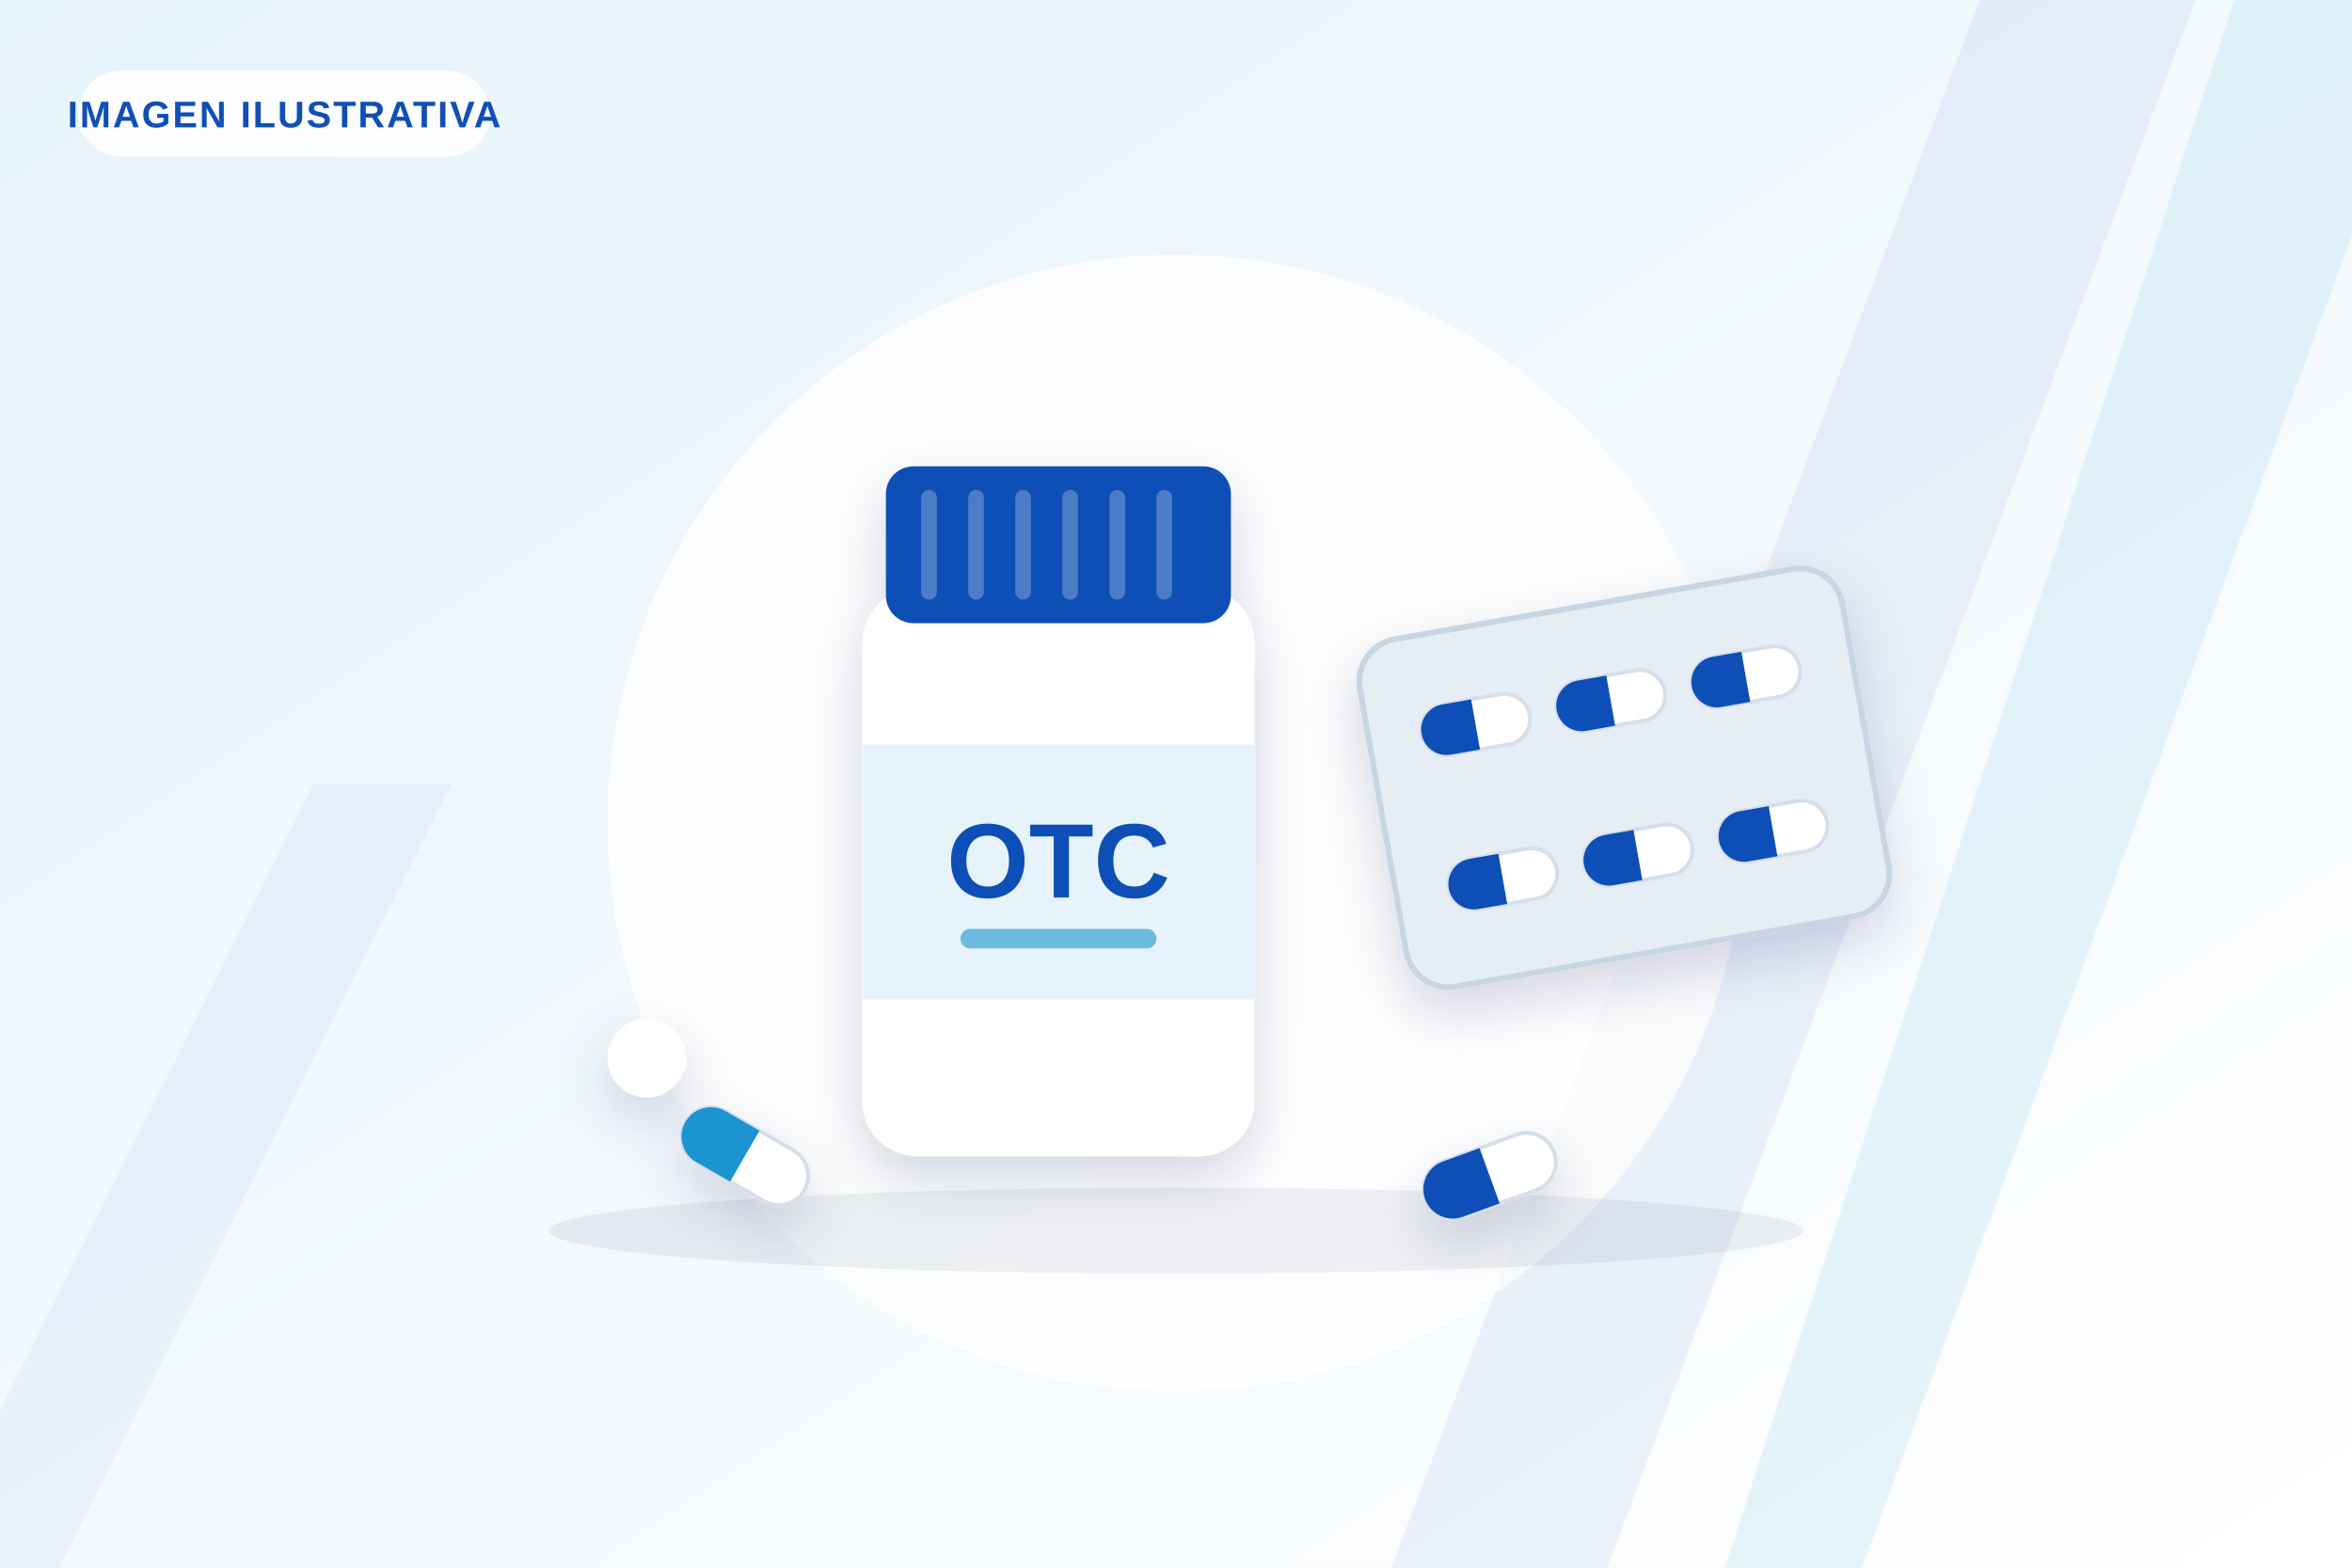
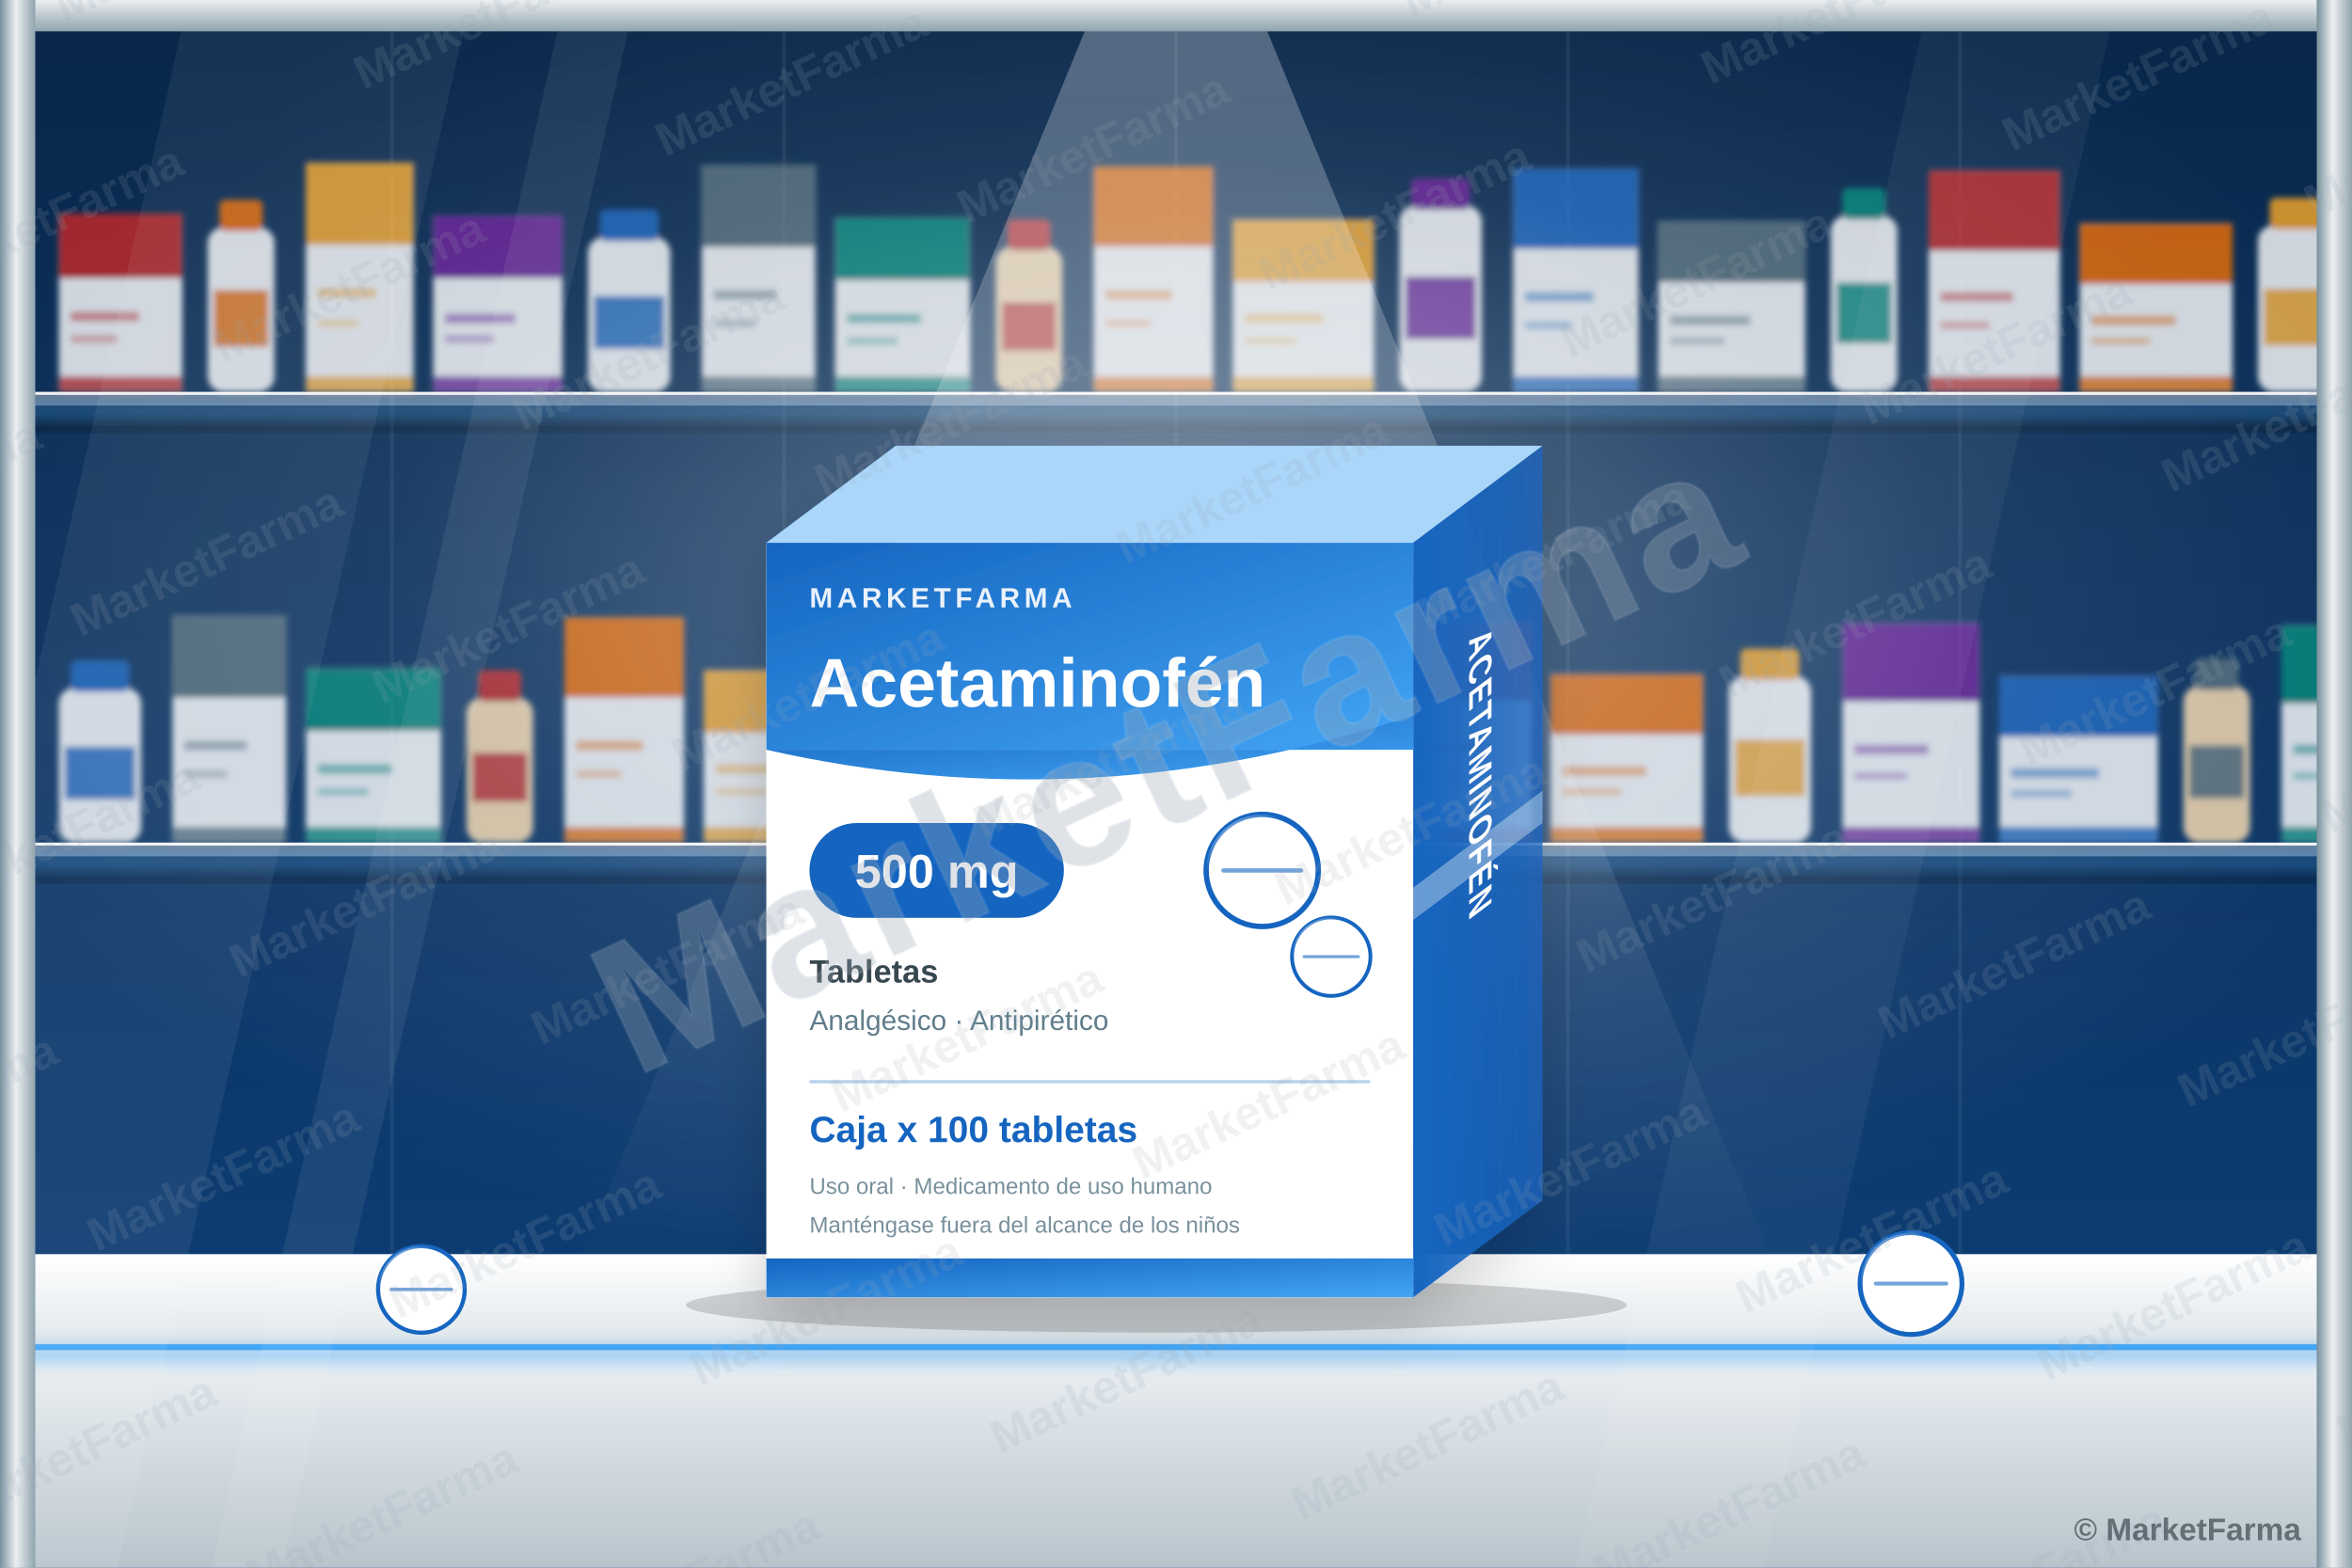
- <svg xmlns="http://www.w3.org/2000/svg" viewBox="0 0 1200 800" width="1200" height="800">
+ <svg xmlns="http://www.w3.org/2000/svg" viewBox="0 0 1200 800" width="1200" height="800" role="img" aria-labelledby="t d">
  <defs>
-     <linearGradient id="bg" x1="0" y1="0" x2="1" y2="1">
-       <stop offset="0" stop-color="#e7f3fb" />
-       <stop offset="1" stop-color="#ffffff" />
-     </linearGradient>
-     <filter id="sh" x="-20%" y="-20%" width="140%" height="140%">
-       <feDropShadow dx="0" dy="12" stdDeviation="14" flood-color="#0b1f4a" flood-opacity=".16" />
+     <linearGradient id="bg" x1="0" y1="0" x2="0" y2="1">
+       <stop offset="0" stop-color="#ffffff" />
+       <stop offset="1" stop-color="#E3F2FD" />
+     </linearGradient>
+     <linearGradient id="band" x1="0" y1="0" x2="1" y2="1">
+       <stop offset="0" stop-color="#1565C0" />
+       <stop offset="1" stop-color="#42A5F5" />
+     </linearGradient>
+     <linearGradient id="side" x1="0" y1="0" x2="1" y2="0">
+       <stop offset="0" stop-color="#1565C0" />
+       <stop offset="1" stop-color="#1565C0" stop-opacity="0.75" />
+     </linearGradient>
+     <radialGradient id="shine" cx="0.35" cy="0.3" r="0.8">
+       <stop offset="0" stop-color="#ffffff" stop-opacity="0.85" />
+       <stop offset="0.5" stop-color="#ffffff" stop-opacity="0" />
+     </radialGradient>
+     <filter id="shadow" x="-20%" y="-20%" width="140%" height="140%">
+       <feDropShadow dx="0" dy="10" stdDeviation="12" flood-color="#000" flood-opacity="0.18" />
+     </filter>
+     <linearGradient id="wall" x1="0" y1="0" x2="0" y2="1">
+       <stop offset="0" stop-color="#082649" />
+       <stop offset="1" stop-color="#0e427d" />
+     </linearGradient>
+     <radialGradient id="spot" cx="0.5" cy="0.45" r="0.55">
+       <stop offset="0" stop-color="#ffffff" stop-opacity="0.38" />
+       <stop offset="0.6" stop-color="#ffffff" stop-opacity="0.08" />
+       <stop offset="1" stop-color="#ffffff" stop-opacity="0" />
+     </radialGradient>
+     <linearGradient id="cone" x1="0" y1="0" x2="0" y2="1">
+       <stop offset="0" stop-color="#ffffff" stop-opacity="0.28" />
+       <stop offset="1" stop-color="#ffffff" stop-opacity="0" />
+     </linearGradient>
+     <linearGradient id="ctop" x1="0" y1="0" x2="0" y2="1">
+       <stop offset="0" stop-color="#ffffff" />
+       <stop offset="1" stop-color="#dfe6ea" />
+     </linearGradient>
+     <linearGradient id="cfront" x1="0" y1="0" x2="0" y2="1">
+       <stop offset="0" stop-color="#eef2f5" />
+       <stop offset="1" stop-color="#b8c4cc" />
+     </linearGradient>
+     <linearGradient id="metal" x1="0" y1="0" x2="1" y2="0">
+       <stop offset="0" stop-color="#78909C" />
+       <stop offset="0.45" stop-color="#ECEFF1" />
+       <stop offset="1" stop-color="#90A4AE" />
+     </linearGradient>
+     <linearGradient id="metalh" x1="0" y1="0" x2="0" y2="1">
+       <stop offset="0" stop-color="#ECEFF1" />
+       <stop offset="1" stop-color="#90A4AE" />
+     </linearGradient>
+     <filter id="dof" x="-5%" y="-5%" width="110%" height="110%">
+       <feGaussianBlur stdDeviation="1.6" />
+     </filter>
+     <filter id="glow" x="-10%" y="-200%" width="120%" height="500%">
+       <feGaussianBlur stdDeviation="4" />
    </filter>
  </defs>
-   <rect width="1200" height="800" fill="url(#bg)" />
-   <path d="M1010 0h110L820 800H710z" fill="#104fb6" opacity=".07" />
-   <path d="M1140 0h60v120L950 800h-70z" fill="#1c94d1" opacity=".10" />
-   <path d="M-40 800 160 400h70L30 800z" fill="#104fb6" opacity=".05" />
-   <circle cx="600" cy="420" r="290" fill="#fff" opacity=".75" />
-   <ellipse cx="600" cy="628" rx="320" ry="22" fill="#0b1f4a" opacity=".07" />
-   <g filter="url(#sh)">
-     <rect x="440" y="300" width="200" height="290" rx="28" fill="#fff" />
-     <rect x="452" y="238" width="176" height="80" rx="14" fill="#104fb6" />
-     <rect x="470" y="250" width="8" height="56" rx="4" fill="#fff" opacity=".25" />
-     <rect x="494" y="250" width="8" height="56" rx="4" fill="#fff" opacity=".25" />
-     <rect x="518" y="250" width="8" height="56" rx="4" fill="#fff" opacity=".25" />
-     <rect x="542" y="250" width="8" height="56" rx="4" fill="#fff" opacity=".25" />
-     <rect x="566" y="250" width="8" height="56" rx="4" fill="#fff" opacity=".25" />
-     <rect x="590" y="250" width="8" height="56" rx="4" fill="#fff" opacity=".25" />
-     <rect x="440" y="380" width="200" height="130" fill="#e7f3fb" />
-     <text x="540" y="458" text-anchor="middle" font-family="'Segoe UI', Arial, Helvetica, sans-serif" font-weight="700" font-size="54" fill="#104fb6">OTC</text>
-     <rect x="490" y="474" width="100" height="10" rx="5" fill="#1c94d1" opacity=".6" />
-     <g transform="translate(690 330) rotate(-10)">
-       <rect width="250" height="180" rx="22" fill="#e6edf5" stroke="#c8d5e3" stroke-width="3" />
-       <g transform="translate(55 50) rotate(0)">
-         <rect x="-28.0" y="-13.0" width="56" height="26" rx="13.0" fill="#ffffff" stroke="#d5dfeb" stroke-width="2" />
-         <path d="M0 -13.0H-15.0A13.0 13.0 0 0 0 -15.0 13.0H0z" fill="#104fb6" />
-       </g>
-       <g transform="translate(125 50) rotate(0)">
-         <rect x="-28.0" y="-13.0" width="56" height="26" rx="13.0" fill="#ffffff" stroke="#d5dfeb" stroke-width="2" />
-         <path d="M0 -13.0H-15.0A13.0 13.0 0 0 0 -15.0 13.0H0z" fill="#104fb6" />
-       </g>
-       <g transform="translate(195 50) rotate(0)">
-         <rect x="-28.0" y="-13.0" width="56" height="26" rx="13.0" fill="#ffffff" stroke="#d5dfeb" stroke-width="2" />
-         <path d="M0 -13.0H-15.0A13.0 13.0 0 0 0 -15.0 13.0H0z" fill="#104fb6" />
-       </g>
-       <g transform="translate(55 130) rotate(0)">
-         <rect x="-28.0" y="-13.0" width="56" height="26" rx="13.0" fill="#ffffff" stroke="#d5dfeb" stroke-width="2" />
-         <path d="M0 -13.0H-15.0A13.0 13.0 0 0 0 -15.0 13.0H0z" fill="#104fb6" />
-       </g>
-       <g transform="translate(125 130) rotate(0)">
-         <rect x="-28.0" y="-13.0" width="56" height="26" rx="13.0" fill="#ffffff" stroke="#d5dfeb" stroke-width="2" />
-         <path d="M0 -13.0H-15.0A13.0 13.0 0 0 0 -15.0 13.0H0z" fill="#104fb6" />
-       </g>
-       <g transform="translate(195 130) rotate(0)">
-         <rect x="-28.0" y="-13.0" width="56" height="26" rx="13.0" fill="#ffffff" stroke="#d5dfeb" stroke-width="2" />
-         <path d="M0 -13.0H-15.0A13.0 13.0 0 0 0 -15.0 13.0H0z" fill="#104fb6" />
-       </g>
-     </g>
-     <g transform="translate(380 590) rotate(30)">
-       <rect x="-35.0" y="-15.0" width="70" height="30" rx="15.0" fill="#ffffff" stroke="#d5dfeb" stroke-width="2" />
-       <path d="M0 -15.0H-20.0A15.0 15.0 0 0 0 -20.0 15.0H0z" fill="#1c94d1" />
-     </g>
-     <g transform="translate(760 600) rotate(-20)">
-       <rect x="-35.0" y="-15.0" width="70" height="30" rx="15.0" fill="#ffffff" stroke="#d5dfeb" stroke-width="2" />
-       <path d="M0 -15.0H-20.0A15.0 15.0 0 0 0 -20.0 15.0H0z" fill="#104fb6" />
-     </g>
-     <circle cx="330" cy="540" r="20" fill="#ffffff" />
-     <path d="M318.0 540h24.0" stroke="#fff" stroke-opacity=".6" stroke-width="3.333" stroke-linecap="round" />
+   <rect width="1200" height="800" fill="url(#wall)" />
+   <rect x="199" y="0" width="2" height="662" fill="#ffffff" opacity=".06" />
+   <rect x="399" y="0" width="2" height="662" fill="#ffffff" opacity=".06" />
+   <rect x="599" y="0" width="2" height="662" fill="#ffffff" opacity=".06" />
+   <rect x="799" y="0" width="2" height="662" fill="#ffffff" opacity=".06" />
+   <rect x="999" y="0" width="2" height="662" fill="#ffffff" opacity=".06" />
+   <g filter="url(#dof)" opacity=".8">
+     <g>
+       <rect x="30" y="109" width="63" height="91" fill="#ffffff" />
+       <rect x="30" y="109" width="63" height="33" fill="#C62828" />
+       <rect x="36" y="159" width="35" height="5" fill="#C62828" opacity=".5" />
+       <rect x="36" y="171" width="24" height="4" fill="#C62828" opacity=".35" />
+       <rect x="30" y="192" width="63" height="8" fill="#C62828" opacity=".8" />
+     </g>
+     <g>
+       <rect x="106" y="116" width="34" height="84" rx="8" fill="#ffffff" />
+       <rect x="112" y="102" width="22" height="16" rx="3" fill="#EF6C00" />
+       <rect x="109" y="147.92" width="28" height="29" fill="#EF6C00" opacity=".85" />
+     </g>
+     <g>
+       <rect x="156" y="83" width="55" height="117" fill="#ffffff" />
+       <rect x="156" y="83" width="55" height="42" fill="#F9A825" />
+       <rect x="162" y="147" width="30" height="5" fill="#F9A825" opacity=".5" />
+       <rect x="162" y="163" width="21" height="4" fill="#F9A825" opacity=".35" />
+       <rect x="156" y="192" width="55" height="8" fill="#F9A825" opacity=".8" />
+     </g>
+     <g>
+       <rect x="221" y="110" width="66" height="90" fill="#ffffff" />
+       <rect x="221" y="110" width="66" height="32" fill="#6A1B9A" />
+       <rect x="227" y="160" width="36" height="5" fill="#6A1B9A" opacity=".5" />
+       <rect x="227" y="171" width="25" height="4" fill="#6A1B9A" opacity=".35" />
+       <rect x="221" y="192" width="66" height="8" fill="#6A1B9A" opacity=".8" />
+     </g>
+     <g>
+       <rect x="300" y="121" width="42" height="79" rx="8" fill="#ffffff" />
+       <rect x="306" y="107" width="30" height="16" rx="3" fill="#1565C0" />
+       <rect x="303" y="151.02" width="36" height="27" fill="#1565C0" opacity=".85" />
+     </g>
+     <g>
+       <rect x="358" y="84" width="58" height="116" fill="#ffffff" />
+       <rect x="358" y="84" width="58" height="42" fill="#546E7A" />
+       <rect x="364" y="148" width="32" height="5" fill="#546E7A" opacity=".5" />
+       <rect x="364" y="163" width="22" height="4" fill="#546E7A" opacity=".35" />
+       <rect x="358" y="192" width="58" height="8" fill="#546E7A" opacity=".8" />
+     </g>
+     <g>
+       <rect x="426" y="111" width="69" height="89" fill="#ffffff" />
+       <rect x="426" y="111" width="69" height="32" fill="#00897B" />
+       <rect x="432" y="160" width="38" height="5" fill="#00897B" opacity=".5" />
+       <rect x="432" y="172" width="26" height="4" fill="#00897B" opacity=".35" />
+       <rect x="426" y="192" width="69" height="8" fill="#00897B" opacity=".8" />
+     </g>
+     <g>
+       <rect x="508" y="126" width="34" height="74" rx="8" fill="#FFE0B2" />
+       <rect x="514" y="112" width="22" height="16" rx="3" fill="#C62828" />
+       <rect x="511" y="154.12" width="28" height="25" fill="#C62828" opacity=".85" />
+     </g>
+     <g>
+       <rect x="558" y="85" width="61" height="115" fill="#ffffff" />
+       <rect x="558" y="85" width="61" height="41" fill="#EF6C00" />
+       <rect x="564" y="148" width="34" height="5" fill="#EF6C00" opacity=".5" />
+       <rect x="564" y="163" width="23" height="4" fill="#EF6C00" opacity=".35" />
+       <rect x="558" y="192" width="61" height="8" fill="#EF6C00" opacity=".8" />
+     </g>
+     <g>
+       <rect x="629" y="112" width="72" height="88" fill="#ffffff" />
+       <rect x="629" y="112" width="72" height="32" fill="#F9A825" />
+       <rect x="635" y="160" width="40" height="5" fill="#F9A825" opacity=".5" />
+       <rect x="635" y="172" width="27" height="4" fill="#F9A825" opacity=".35" />
+       <rect x="629" y="192" width="72" height="8" fill="#F9A825" opacity=".8" />
+     </g>
+     <g>
+       <rect x="714" y="105" width="42" height="95" rx="8" fill="#ffffff" />
+       <rect x="720" y="91" width="30" height="16" rx="3" fill="#6A1B9A" />
+       <rect x="717" y="141.1" width="36" height="32" fill="#6A1B9A" opacity=".85" />
+     </g>
+     <g>
+       <rect x="772" y="86" width="64" height="114" fill="#ffffff" />
+       <rect x="772" y="86" width="64" height="41" fill="#1565C0" />
+       <rect x="778" y="149" width="35" height="5" fill="#1565C0" opacity=".5" />
+       <rect x="778" y="164" width="24" height="4" fill="#1565C0" opacity=".35" />
+       <rect x="772" y="192" width="64" height="8" fill="#1565C0" opacity=".8" />
+     </g>
+     <g>
+       <rect x="846" y="113" width="75" height="87" fill="#ffffff" />
+       <rect x="846" y="113" width="75" height="31" fill="#546E7A" />
+       <rect x="852" y="161" width="41" height="5" fill="#546E7A" opacity=".5" />
+       <rect x="852" y="172" width="28" height="4" fill="#546E7A" opacity=".35" />
+       <rect x="846" y="192" width="75" height="8" fill="#546E7A" opacity=".8" />
+     </g>
+     <g>
+       <rect x="934" y="110" width="34" height="90" rx="8" fill="#ffffff" />
+       <rect x="940" y="96" width="22" height="16" rx="3" fill="#00897B" />
+       <rect x="937" y="144.2" width="28" height="31" fill="#00897B" opacity=".85" />
+     </g>
+     <g>
+       <rect x="984" y="87" width="67" height="113" fill="#ffffff" />
+       <rect x="984" y="87" width="67" height="41" fill="#C62828" />
+       <rect x="990" y="149" width="37" height="5" fill="#C62828" opacity=".5" />
+       <rect x="990" y="164" width="25" height="4" fill="#C62828" opacity=".35" />
+       <rect x="984" y="192" width="67" height="8" fill="#C62828" opacity=".8" />
+     </g>
+     <g>
+       <rect x="1061" y="114" width="78" height="86" fill="#ffffff" />
+       <rect x="1061" y="114" width="78" height="31" fill="#EF6C00" />
+       <rect x="1067" y="161" width="43" height="5" fill="#EF6C00" opacity=".5" />
+       <rect x="1067" y="172" width="30" height="4" fill="#EF6C00" opacity=".35" />
+       <rect x="1061" y="192" width="78" height="8" fill="#EF6C00" opacity=".8" />
+     </g>
+     <g>
+       <rect x="1152" y="115" width="42" height="85" rx="8" fill="#ffffff" />
+       <rect x="1158" y="101" width="30" height="16" rx="3" fill="#F9A825" />
+       <rect x="1155" y="147.3" width="36" height="29" fill="#F9A825" opacity=".85" />
+     </g>
  </g>
-   <rect x="40" y="36" width="210" height="44" rx="22" fill="#fff" opacity=".9" />
-   <text x="145" y="65" text-anchor="middle" font-family="'Segoe UI', Arial, Helvetica, sans-serif" font-weight="700" font-size="19" fill="#104fb6" letter-spacing="1">IMAGEN ILUSTRATIVA</text>
+   <rect x="0" y="200" width="1200" height="7" fill="#ffffff" opacity=".35" />
+   <rect x="0" y="200" width="1200" height="1.5" fill="#ffffff" opacity=".9" />
+   <rect x="0" y="207" width="1200" height="14" fill="#000000" opacity=".18" />
+   <rect x="0" y="208" width="1200" height="3" fill="#42A5F5" filter="url(#glow)" opacity=".9" />
+   <g filter="url(#dof)" opacity=".8">
+     <g>
+       <rect x="30" y="351" width="42" height="79" rx="8" fill="#ffffff" />
+       <rect x="36" y="337" width="30" height="16" rx="3" fill="#1565C0" />
+       <rect x="33" y="381.02" width="36" height="27" fill="#1565C0" opacity=".85" />
+     </g>
+     <g>
+       <rect x="88" y="314" width="58" height="116" fill="#ffffff" />
+       <rect x="88" y="314" width="58" height="42" fill="#546E7A" />
+       <rect x="94" y="378" width="32" height="5" fill="#546E7A" opacity=".5" />
+       <rect x="94" y="393" width="22" height="4" fill="#546E7A" opacity=".35" />
+       <rect x="88" y="422" width="58" height="8" fill="#546E7A" opacity=".8" />
+     </g>
+     <g>
+       <rect x="156" y="341" width="69" height="89" fill="#ffffff" />
+       <rect x="156" y="341" width="69" height="32" fill="#00897B" />
+       <rect x="162" y="390" width="38" height="5" fill="#00897B" opacity=".5" />
+       <rect x="162" y="402" width="26" height="4" fill="#00897B" opacity=".35" />
+       <rect x="156" y="422" width="69" height="8" fill="#00897B" opacity=".8" />
+     </g>
+     <g>
+       <rect x="238" y="356" width="34" height="74" rx="8" fill="#FFE0B2" />
+       <rect x="244" y="342" width="22" height="16" rx="3" fill="#C62828" />
+       <rect x="241" y="384.12" width="28" height="25" fill="#C62828" opacity=".85" />
+     </g>
+     <g>
+       <rect x="288" y="315" width="61" height="115" fill="#ffffff" />
+       <rect x="288" y="315" width="61" height="41" fill="#EF6C00" />
+       <rect x="294" y="378" width="34" height="5" fill="#EF6C00" opacity=".5" />
+       <rect x="294" y="393" width="23" height="4" fill="#EF6C00" opacity=".35" />
+       <rect x="288" y="422" width="61" height="8" fill="#EF6C00" opacity=".8" />
+     </g>
+     <g>
+       <rect x="359" y="342" width="72" height="88" fill="#ffffff" />
+       <rect x="359" y="342" width="72" height="32" fill="#F9A825" />
+       <rect x="365" y="390" width="40" height="5" fill="#F9A825" opacity=".5" />
+       <rect x="365" y="402" width="27" height="4" fill="#F9A825" opacity=".35" />
+       <rect x="359" y="422" width="72" height="8" fill="#F9A825" opacity=".8" />
+     </g>
+     <g>
+       <rect x="444" y="335" width="42" height="95" rx="8" fill="#ffffff" />
+       <rect x="450" y="321" width="30" height="16" rx="3" fill="#6A1B9A" />
+       <rect x="447" y="371.1" width="36" height="32" fill="#6A1B9A" opacity=".85" />
+     </g>
+     <g>
+       <rect x="502" y="316" width="64" height="114" fill="#ffffff" />
+       <rect x="502" y="316" width="64" height="41" fill="#1565C0" />
+       <rect x="508" y="379" width="35" height="5" fill="#1565C0" opacity=".5" />
+       <rect x="508" y="394" width="24" height="4" fill="#1565C0" opacity=".35" />
+       <rect x="502" y="422" width="64" height="8" fill="#1565C0" opacity=".8" />
+     </g>
+     <g>
+       <rect x="576" y="343" width="75" height="87" fill="#ffffff" />
+       <rect x="576" y="343" width="75" height="31" fill="#546E7A" />
+       <rect x="582" y="391" width="41" height="5" fill="#546E7A" opacity=".5" />
+       <rect x="582" y="402" width="28" height="4" fill="#546E7A" opacity=".35" />
+       <rect x="576" y="422" width="75" height="8" fill="#546E7A" opacity=".8" />
+     </g>
+     <g>
+       <rect x="664" y="340" width="34" height="90" rx="8" fill="#ffffff" />
+       <rect x="670" y="326" width="22" height="16" rx="3" fill="#00897B" />
+       <rect x="667" y="374.2" width="28" height="31" fill="#00897B" opacity=".85" />
+     </g>
+     <g>
+       <rect x="714" y="317" width="67" height="113" fill="#ffffff" />
+       <rect x="714" y="317" width="67" height="41" fill="#C62828" />
+       <rect x="720" y="379" width="37" height="5" fill="#C62828" opacity=".5" />
+       <rect x="720" y="394" width="25" height="4" fill="#C62828" opacity=".35" />
+       <rect x="714" y="422" width="67" height="8" fill="#C62828" opacity=".8" />
+     </g>
+     <g>
+       <rect x="791" y="344" width="78" height="86" fill="#ffffff" />
+       <rect x="791" y="344" width="78" height="31" fill="#EF6C00" />
+       <rect x="797" y="391" width="43" height="5" fill="#EF6C00" opacity=".5" />
+       <rect x="797" y="402" width="30" height="4" fill="#EF6C00" opacity=".35" />
+       <rect x="791" y="422" width="78" height="8" fill="#EF6C00" opacity=".8" />
+     </g>
+     <g>
+       <rect x="882" y="345" width="42" height="85" rx="8" fill="#ffffff" />
+       <rect x="888" y="331" width="30" height="16" rx="3" fill="#F9A825" />
+       <rect x="885" y="377.3" width="36" height="29" fill="#F9A825" opacity=".85" />
+     </g>
+     <g>
+       <rect x="940" y="318" width="70" height="112" fill="#ffffff" />
+       <rect x="940" y="318" width="70" height="40" fill="#6A1B9A" />
+       <rect x="946" y="380" width="38" height="5" fill="#6A1B9A" opacity=".5" />
+       <rect x="946" y="394" width="27" height="4" fill="#6A1B9A" opacity=".35" />
+       <rect x="940" y="422" width="70" height="8" fill="#6A1B9A" opacity=".8" />
+     </g>
+     <g>
+       <rect x="1020" y="345" width="81" height="85" fill="#ffffff" />
+       <rect x="1020" y="345" width="81" height="31" fill="#1565C0" />
+       <rect x="1026" y="392" width="45" height="5" fill="#1565C0" opacity=".5" />
+       <rect x="1026" y="403" width="31" height="4" fill="#1565C0" opacity=".35" />
+       <rect x="1020" y="422" width="81" height="8" fill="#1565C0" opacity=".8" />
+     </g>
+     <g>
+       <rect x="1114" y="350" width="34" height="80" rx="8" fill="#FFE0B2" />
+       <rect x="1120" y="336" width="22" height="16" rx="3" fill="#546E7A" />
+       <rect x="1117" y="380.4" width="28" height="27" fill="#546E7A" opacity=".85" />
+     </g>
+     <g>
+       <rect x="1164" y="319" width="73" height="111" fill="#ffffff" />
+       <rect x="1164" y="319" width="73" height="40" fill="#00897B" />
+       <rect x="1170" y="380" width="40" height="5" fill="#00897B" opacity=".5" />
+       <rect x="1170" y="394" width="28" height="4" fill="#00897B" opacity=".35" />
+       <rect x="1164" y="422" width="73" height="8" fill="#00897B" opacity=".8" />
+     </g>
+   </g>
+   <rect x="0" y="430" width="1200" height="7" fill="#ffffff" opacity=".35" />
+   <rect x="0" y="430" width="1200" height="1.5" fill="#ffffff" opacity=".9" />
+   <rect x="0" y="437" width="1200" height="14" fill="#000000" opacity=".18" />
+   <rect x="0" y="438" width="1200" height="3" fill="#42A5F5" filter="url(#glow)" opacity=".9" />
+   <rect width="1200" height="662" fill="url(#spot)" />
+   <polygon points="560.0,0 640.0,0 912.0,662 288.0,662" fill="url(#cone)" />
+   <rect x="554.0" y="0" width="92" height="8" rx="3" fill="#ECEFF1" />
+   <rect x="0" y="640" width="1200" height="46" fill="url(#ctop)" />
+   <rect x="0" y="686" width="1200" height="114" fill="url(#cfront)" />
+   <rect x="0" y="686" width="1200" height="3" fill="#42A5F5" />
+   <rect x="0" y="688" width="1200" height="6" fill="#42A5F5" filter="url(#glow)" opacity=".7" />
+   <ellipse cx="590.0" cy="666" rx="240" ry="14" fill="#000" opacity=".16" />
+   <g transform="translate(270,90) scale(1.1)">
+     <g filter="url(#shadow)">
+       <polygon points="110,170 170,125 470,125 410,170" fill="#42A5F5" />
+       <polygon points="110,170 170,125 470,125 410,170" fill="#ffffff" opacity="0.55" />
+       <polygon points="410,170 470,125 470,475 410,520" fill="url(#side)" />
+       <polygon points="410,330 470,285 470,300 410,345" fill="#ffffff" opacity="0.35" />
+       <rect x="110" y="170" width="300" height="350" fill="#ffffff" />
+       <rect x="110" y="170" width="300" height="96" fill="url(#band)" />
+       <path d="M110,266 Q260,300 410,250 L410,266 Z" fill="url(#band)" />
+     </g>
+     <text font-family="'Segoe UI', 'Helvetica Neue', Arial, sans-serif" font-size="15" font-weight="700" fill="#ffffff" letter-spacing="1" transform="translate(436,215) rotate(90) skewX(36.87)">ACETAMINOFÉN</text>
+     <g font-family="'Segoe UI', 'Helvetica Neue', Arial, sans-serif">
+       <text x="130" y="200" font-size="13" font-weight="600" fill="#ffffff" opacity="0.9" letter-spacing="2">MARKETFARMA</text>
+       <text x="130" y="246" font-size="32" font-weight="800" fill="#ffffff">Acetaminofén</text>
+       <rect x="130" y="300" width="118" height="44" rx="22" fill="#1565C0" />
+       <text x="189" y="330" font-size="22" font-weight="800" fill="#ffffff" text-anchor="middle">500 mg</text>
+       <text x="130" y="374" font-size="15" font-weight="600" fill="#37474F">Tabletas</text>
+       <text x="130" y="396" font-size="13" fill="#607D8B">Analgésico · Antipirético</text>
+       <line x1="130" y1="420" x2="390" y2="420" stroke="#1565C0" stroke-width="1.5" opacity="0.3" />
+       <text x="130" y="448" font-size="17" font-weight="700" fill="#1565C0">Caja x 100 tabletas</text>
+       <text x="130" y="472" font-size="10.5" fill="#78909C">Uso oral · Medicamento de uso humano</text>
+       <text x="130" y="490" font-size="10.5" fill="#78909C">Manténgase fuera del alcance de los niños</text>
+       <rect x="110" y="502" width="300" height="18" fill="url(#band)" />
+     </g>
+     <g transform="translate(340,322) scale(1.0)">
+       <circle r="26" fill="#ffffff" stroke="#1565C0" stroke-width="2.5" />
+       <circle r="26" fill="url(#shine)" />
+       <line x1="-18" y1="0" x2="18" y2="0" stroke="#1565C0" stroke-width="2" stroke-linecap="round" opacity="0.6" />
+     </g>
+     <g transform="translate(372,362) scale(0.7)">
+       <circle r="26" fill="#ffffff" stroke="#1565C0" stroke-width="2.5" />
+       <circle r="26" fill="url(#shine)" />
+       <line x1="-18" y1="0" x2="18" y2="0" stroke="#1565C0" stroke-width="2" stroke-linecap="round" opacity="0.6" />
+     </g>
+   </g>
+   <g transform="translate(975,655) scale(1.0)">
+     <circle r="26" fill="#ffffff" stroke="#1565C0" stroke-width="2.5" />
+     <circle r="26" fill="url(#shine)" />
+     <line x1="-18" y1="0" x2="18" y2="0" stroke="#1565C0" stroke-width="2" stroke-linecap="round" opacity="0.6" />
+   </g>
+   <g transform="translate(215,658) scale(0.85)">
+     <circle r="26" fill="#ffffff" stroke="#1565C0" stroke-width="2.5" />
+     <circle r="26" fill="url(#shine)" />
+     <line x1="-18" y1="0" x2="18" y2="0" stroke="#1565C0" stroke-width="2" stroke-linecap="round" opacity="0.6" />
+   </g>
+   <polygon points="96,0 240,0 60,800 -84,800" fill="#ffffff" opacity=".06" />
+   <polygon points="288,0 324,0 144,800 108,800" fill="#ffffff" opacity=".07" />
+   <polygon points="984,0 1080,0 900,800 804,800" fill="#ffffff" opacity=".05" />
+   <rect x="0" y="0" width="1200" height="16" fill="url(#metalh)" />
+   <rect x="0" y="0" width="18" height="800" fill="url(#metal)" />
+   <rect x="1182" y="0" width="18" height="800" fill="url(#metal)" />
+   <g pointer-events="none">
+     <g transform="rotate(-25 600.0 400.0)" font-family="'Segoe UI', 'Helvetica Neue', Arial, sans-serif" font-size="24" font-weight="700" fill="#9AA7B4" opacity="0.16">
+       <text x="-1498" y="-960">MarketFarma</text>
+       <text x="-1248" y="-960">MarketFarma</text>
+       <text x="-998" y="-960">MarketFarma</text>
+       <text x="-749" y="-960">MarketFarma</text>
+       <text x="-499" y="-960">MarketFarma</text>
+       <text x="-250" y="-960">MarketFarma</text>
+       <text x="0" y="-960">MarketFarma</text>
+       <text x="250" y="-960">MarketFarma</text>
+       <text x="499" y="-960">MarketFarma</text>
+       <text x="749" y="-960">MarketFarma</text>
+       <text x="998" y="-960">MarketFarma</text>
+       <text x="1248" y="-960">MarketFarma</text>
+       <text x="1498" y="-960">MarketFarma</text>
+       <text x="1747" y="-960">MarketFarma</text>
+       <text x="1997" y="-960">MarketFarma</text>
+       <text x="-1373" y="-864">MarketFarma</text>
+       <text x="-1123" y="-864">MarketFarma</text>
+       <text x="-874" y="-864">MarketFarma</text>
+       <text x="-624" y="-864">MarketFarma</text>
+       <text x="-374" y="-864">MarketFarma</text>
+       <text x="-125" y="-864">MarketFarma</text>
+       <text x="125" y="-864">MarketFarma</text>
+       <text x="374" y="-864">MarketFarma</text>
+       <text x="624" y="-864">MarketFarma</text>
+       <text x="874" y="-864">MarketFarma</text>
+       <text x="1123" y="-864">MarketFarma</text>
+       <text x="1373" y="-864">MarketFarma</text>
+       <text x="1622" y="-864">MarketFarma</text>
+       <text x="1872" y="-864">MarketFarma</text>
+       <text x="2122" y="-864">MarketFarma</text>
+       <text x="-1498" y="-768">MarketFarma</text>
+       <text x="-1248" y="-768">MarketFarma</text>
+       <text x="-998" y="-768">MarketFarma</text>
+       <text x="-749" y="-768">MarketFarma</text>
+       <text x="-499" y="-768">MarketFarma</text>
+       <text x="-250" y="-768">MarketFarma</text>
+       <text x="0" y="-768">MarketFarma</text>
+       <text x="250" y="-768">MarketFarma</text>
+       <text x="499" y="-768">MarketFarma</text>
+       <text x="749" y="-768">MarketFarma</text>
+       <text x="998" y="-768">MarketFarma</text>
+       <text x="1248" y="-768">MarketFarma</text>
+       <text x="1498" y="-768">MarketFarma</text>
+       <text x="1747" y="-768">MarketFarma</text>
+       <text x="1997" y="-768">MarketFarma</text>
+       <text x="-1373" y="-672">MarketFarma</text>
+       <text x="-1123" y="-672">MarketFarma</text>
+       <text x="-874" y="-672">MarketFarma</text>
+       <text x="-624" y="-672">MarketFarma</text>
+       <text x="-374" y="-672">MarketFarma</text>
+       <text x="-125" y="-672">MarketFarma</text>
+       <text x="125" y="-672">MarketFarma</text>
+       <text x="374" y="-672">MarketFarma</text>
+       <text x="624" y="-672">MarketFarma</text>
+       <text x="874" y="-672">MarketFarma</text>
+       <text x="1123" y="-672">MarketFarma</text>
+       <text x="1373" y="-672">MarketFarma</text>
+       <text x="1622" y="-672">MarketFarma</text>
+       <text x="1872" y="-672">MarketFarma</text>
+       <text x="2122" y="-672">MarketFarma</text>
+       <text x="-1498" y="-576">MarketFarma</text>
+       <text x="-1248" y="-576">MarketFarma</text>
+       <text x="-998" y="-576">MarketFarma</text>
+       <text x="-749" y="-576">MarketFarma</text>
+       <text x="-499" y="-576">MarketFarma</text>
+       <text x="-250" y="-576">MarketFarma</text>
+       <text x="0" y="-576">MarketFarma</text>
+       <text x="250" y="-576">MarketFarma</text>
+       <text x="499" y="-576">MarketFarma</text>
+       <text x="749" y="-576">MarketFarma</text>
+       <text x="998" y="-576">MarketFarma</text>
+       <text x="1248" y="-576">MarketFarma</text>
+       <text x="1498" y="-576">MarketFarma</text>
+       <text x="1747" y="-576">MarketFarma</text>
+       <text x="1997" y="-576">MarketFarma</text>
+       <text x="-1373" y="-480">MarketFarma</text>
+       <text x="-1123" y="-480">MarketFarma</text>
+       <text x="-874" y="-480">MarketFarma</text>
+       <text x="-624" y="-480">MarketFarma</text>
+       <text x="-374" y="-480">MarketFarma</text>
+       <text x="-125" y="-480">MarketFarma</text>
+       <text x="125" y="-480">MarketFarma</text>
+       <text x="374" y="-480">MarketFarma</text>
+       <text x="624" y="-480">MarketFarma</text>
+       <text x="874" y="-480">MarketFarma</text>
+       <text x="1123" y="-480">MarketFarma</text>
+       <text x="1373" y="-480">MarketFarma</text>
+       <text x="1622" y="-480">MarketFarma</text>
+       <text x="1872" y="-480">MarketFarma</text>
+       <text x="2122" y="-480">MarketFarma</text>
+       <text x="-1498" y="-384">MarketFarma</text>
+       <text x="-1248" y="-384">MarketFarma</text>
+       <text x="-998" y="-384">MarketFarma</text>
+       <text x="-749" y="-384">MarketFarma</text>
+       <text x="-499" y="-384">MarketFarma</text>
+       <text x="-250" y="-384">MarketFarma</text>
+       <text x="0" y="-384">MarketFarma</text>
+       <text x="250" y="-384">MarketFarma</text>
+       <text x="499" y="-384">MarketFarma</text>
+       <text x="749" y="-384">MarketFarma</text>
+       <text x="998" y="-384">MarketFarma</text>
+       <text x="1248" y="-384">MarketFarma</text>
+       <text x="1498" y="-384">MarketFarma</text>
+       <text x="1747" y="-384">MarketFarma</text>
+       <text x="1997" y="-384">MarketFarma</text>
+       <text x="-1373" y="-288">MarketFarma</text>
+       <text x="-1123" y="-288">MarketFarma</text>
+       <text x="-874" y="-288">MarketFarma</text>
+       <text x="-624" y="-288">MarketFarma</text>
+       <text x="-374" y="-288">MarketFarma</text>
+       <text x="-125" y="-288">MarketFarma</text>
+       <text x="125" y="-288">MarketFarma</text>
+       <text x="374" y="-288">MarketFarma</text>
+       <text x="624" y="-288">MarketFarma</text>
+       <text x="874" y="-288">MarketFarma</text>
+       <text x="1123" y="-288">MarketFarma</text>
+       <text x="1373" y="-288">MarketFarma</text>
+       <text x="1622" y="-288">MarketFarma</text>
+       <text x="1872" y="-288">MarketFarma</text>
+       <text x="2122" y="-288">MarketFarma</text>
+       <text x="-1498" y="-192">MarketFarma</text>
+       <text x="-1248" y="-192">MarketFarma</text>
+       <text x="-998" y="-192">MarketFarma</text>
+       <text x="-749" y="-192">MarketFarma</text>
+       <text x="-499" y="-192">MarketFarma</text>
+       <text x="-250" y="-192">MarketFarma</text>
+       <text x="0" y="-192">MarketFarma</text>
+       <text x="250" y="-192">MarketFarma</text>
+       <text x="499" y="-192">MarketFarma</text>
+       <text x="749" y="-192">MarketFarma</text>
+       <text x="998" y="-192">MarketFarma</text>
+       <text x="1248" y="-192">MarketFarma</text>
+       <text x="1498" y="-192">MarketFarma</text>
+       <text x="1747" y="-192">MarketFarma</text>
+       <text x="1997" y="-192">MarketFarma</text>
+       <text x="-1373" y="-96">MarketFarma</text>
+       <text x="-1123" y="-96">MarketFarma</text>
+       <text x="-874" y="-96">MarketFarma</text>
+       <text x="-624" y="-96">MarketFarma</text>
+       <text x="-374" y="-96">MarketFarma</text>
+       <text x="-125" y="-96">MarketFarma</text>
+       <text x="125" y="-96">MarketFarma</text>
+       <text x="374" y="-96">MarketFarma</text>
+       <text x="624" y="-96">MarketFarma</text>
+       <text x="874" y="-96">MarketFarma</text>
+       <text x="1123" y="-96">MarketFarma</text>
+       <text x="1373" y="-96">MarketFarma</text>
+       <text x="1622" y="-96">MarketFarma</text>
+       <text x="1872" y="-96">MarketFarma</text>
+       <text x="2122" y="-96">MarketFarma</text>
+       <text x="-1498" y="0">MarketFarma</text>
+       <text x="-1248" y="0">MarketFarma</text>
+       <text x="-998" y="0">MarketFarma</text>
+       <text x="-749" y="0">MarketFarma</text>
+       <text x="-499" y="0">MarketFarma</text>
+       <text x="-250" y="0">MarketFarma</text>
+       <text x="0" y="0">MarketFarma</text>
+       <text x="250" y="0">MarketFarma</text>
+       <text x="499" y="0">MarketFarma</text>
+       <text x="749" y="0">MarketFarma</text>
+       <text x="998" y="0">MarketFarma</text>
+       <text x="1248" y="0">MarketFarma</text>
+       <text x="1498" y="0">MarketFarma</text>
+       <text x="1747" y="0">MarketFarma</text>
+       <text x="1997" y="0">MarketFarma</text>
+       <text x="-1373" y="96">MarketFarma</text>
+       <text x="-1123" y="96">MarketFarma</text>
+       <text x="-874" y="96">MarketFarma</text>
+       <text x="-624" y="96">MarketFarma</text>
+       <text x="-374" y="96">MarketFarma</text>
+       <text x="-125" y="96">MarketFarma</text>
+       <text x="125" y="96">MarketFarma</text>
+       <text x="374" y="96">MarketFarma</text>
+       <text x="624" y="96">MarketFarma</text>
+       <text x="874" y="96">MarketFarma</text>
+       <text x="1123" y="96">MarketFarma</text>
+       <text x="1373" y="96">MarketFarma</text>
+       <text x="1622" y="96">MarketFarma</text>
+       <text x="1872" y="96">MarketFarma</text>
+       <text x="2122" y="96">MarketFarma</text>
+       <text x="-1498" y="192">MarketFarma</text>
+       <text x="-1248" y="192">MarketFarma</text>
+       <text x="-998" y="192">MarketFarma</text>
+       <text x="-749" y="192">MarketFarma</text>
+       <text x="-499" y="192">MarketFarma</text>
+       <text x="-250" y="192">MarketFarma</text>
+       <text x="0" y="192">MarketFarma</text>
+       <text x="250" y="192">MarketFarma</text>
+       <text x="499" y="192">MarketFarma</text>
+       <text x="749" y="192">MarketFarma</text>
+       <text x="998" y="192">MarketFarma</text>
+       <text x="1248" y="192">MarketFarma</text>
+       <text x="1498" y="192">MarketFarma</text>
+       <text x="1747" y="192">MarketFarma</text>
+       <text x="1997" y="192">MarketFarma</text>
+       <text x="-1373" y="288">MarketFarma</text>
+       <text x="-1123" y="288">MarketFarma</text>
+       <text x="-874" y="288">MarketFarma</text>
+       <text x="-624" y="288">MarketFarma</text>
+       <text x="-374" y="288">MarketFarma</text>
+       <text x="-125" y="288">MarketFarma</text>
+       <text x="125" y="288">MarketFarma</text>
+       <text x="374" y="288">MarketFarma</text>
+       <text x="624" y="288">MarketFarma</text>
+       <text x="874" y="288">MarketFarma</text>
+       <text x="1123" y="288">MarketFarma</text>
+       <text x="1373" y="288">MarketFarma</text>
+       <text x="1622" y="288">MarketFarma</text>
+       <text x="1872" y="288">MarketFarma</text>
+       <text x="2122" y="288">MarketFarma</text>
+       <text x="-1498" y="384">MarketFarma</text>
+       <text x="-1248" y="384">MarketFarma</text>
+       <text x="-998" y="384">MarketFarma</text>
+       <text x="-749" y="384">MarketFarma</text>
+       <text x="-499" y="384">MarketFarma</text>
+       <text x="-250" y="384">MarketFarma</text>
+       <text x="0" y="384">MarketFarma</text>
+       <text x="250" y="384">MarketFarma</text>
+       <text x="499" y="384">MarketFarma</text>
+       <text x="749" y="384">MarketFarma</text>
+       <text x="998" y="384">MarketFarma</text>
+       <text x="1248" y="384">MarketFarma</text>
+       <text x="1498" y="384">MarketFarma</text>
+       <text x="1747" y="384">MarketFarma</text>
+       <text x="1997" y="384">MarketFarma</text>
+       <text x="-1373" y="480">MarketFarma</text>
+       <text x="-1123" y="480">MarketFarma</text>
+       <text x="-874" y="480">MarketFarma</text>
+       <text x="-624" y="480">MarketFarma</text>
+       <text x="-374" y="480">MarketFarma</text>
+       <text x="-125" y="480">MarketFarma</text>
+       <text x="125" y="480">MarketFarma</text>
+       <text x="374" y="480">MarketFarma</text>
+       <text x="624" y="480">MarketFarma</text>
+       <text x="874" y="480">MarketFarma</text>
+       <text x="1123" y="480">MarketFarma</text>
+       <text x="1373" y="480">MarketFarma</text>
+       <text x="1622" y="480">MarketFarma</text>
+       <text x="1872" y="480">MarketFarma</text>
+       <text x="2122" y="480">MarketFarma</text>
+       <text x="-1498" y="576">MarketFarma</text>
+       <text x="-1248" y="576">MarketFarma</text>
+       <text x="-998" y="576">MarketFarma</text>
+       <text x="-749" y="576">MarketFarma</text>
+       <text x="-499" y="576">MarketFarma</text>
+       <text x="-250" y="576">MarketFarma</text>
+       <text x="0" y="576">MarketFarma</text>
+       <text x="250" y="576">MarketFarma</text>
+       <text x="499" y="576">MarketFarma</text>
+       <text x="749" y="576">MarketFarma</text>
+       <text x="998" y="576">MarketFarma</text>
+       <text x="1248" y="576">MarketFarma</text>
+       <text x="1498" y="576">MarketFarma</text>
+       <text x="1747" y="576">MarketFarma</text>
+       <text x="1997" y="576">MarketFarma</text>
+       <text x="-1373" y="672">MarketFarma</text>
+       <text x="-1123" y="672">MarketFarma</text>
+       <text x="-874" y="672">MarketFarma</text>
+       <text x="-624" y="672">MarketFarma</text>
+       <text x="-374" y="672">MarketFarma</text>
+       <text x="-125" y="672">MarketFarma</text>
+       <text x="125" y="672">MarketFarma</text>
+       <text x="374" y="672">MarketFarma</text>
+       <text x="624" y="672">MarketFarma</text>
+       <text x="874" y="672">MarketFarma</text>
+       <text x="1123" y="672">MarketFarma</text>
+       <text x="1373" y="672">MarketFarma</text>
+       <text x="1622" y="672">MarketFarma</text>
+       <text x="1872" y="672">MarketFarma</text>
+       <text x="2122" y="672">MarketFarma</text>
+       <text x="-1498" y="768">MarketFarma</text>
+       <text x="-1248" y="768">MarketFarma</text>
+       <text x="-998" y="768">MarketFarma</text>
+       <text x="-749" y="768">MarketFarma</text>
+       <text x="-499" y="768">MarketFarma</text>
+       <text x="-250" y="768">MarketFarma</text>
+       <text x="0" y="768">MarketFarma</text>
+       <text x="250" y="768">MarketFarma</text>
+       <text x="499" y="768">MarketFarma</text>
+       <text x="749" y="768">MarketFarma</text>
+       <text x="998" y="768">MarketFarma</text>
+       <text x="1248" y="768">MarketFarma</text>
+       <text x="1498" y="768">MarketFarma</text>
+       <text x="1747" y="768">MarketFarma</text>
+       <text x="1997" y="768">MarketFarma</text>
+       <text x="-1373" y="864">MarketFarma</text>
+       <text x="-1123" y="864">MarketFarma</text>
+       <text x="-874" y="864">MarketFarma</text>
+       <text x="-624" y="864">MarketFarma</text>
+       <text x="-374" y="864">MarketFarma</text>
+       <text x="-125" y="864">MarketFarma</text>
+       <text x="125" y="864">MarketFarma</text>
+       <text x="374" y="864">MarketFarma</text>
+       <text x="624" y="864">MarketFarma</text>
+       <text x="874" y="864">MarketFarma</text>
+       <text x="1123" y="864">MarketFarma</text>
+       <text x="1373" y="864">MarketFarma</text>
+       <text x="1622" y="864">MarketFarma</text>
+       <text x="1872" y="864">MarketFarma</text>
+       <text x="2122" y="864">MarketFarma</text>
+       <text x="-1498" y="960">MarketFarma</text>
+       <text x="-1248" y="960">MarketFarma</text>
+       <text x="-998" y="960">MarketFarma</text>
+       <text x="-749" y="960">MarketFarma</text>
+       <text x="-499" y="960">MarketFarma</text>
+       <text x="-250" y="960">MarketFarma</text>
+       <text x="0" y="960">MarketFarma</text>
+       <text x="250" y="960">MarketFarma</text>
+       <text x="499" y="960">MarketFarma</text>
+       <text x="749" y="960">MarketFarma</text>
+       <text x="998" y="960">MarketFarma</text>
+       <text x="1248" y="960">MarketFarma</text>
+       <text x="1498" y="960">MarketFarma</text>
+       <text x="1747" y="960">MarketFarma</text>
+       <text x="1997" y="960">MarketFarma</text>
+       <text x="-1373" y="1056">MarketFarma</text>
+       <text x="-1123" y="1056">MarketFarma</text>
+       <text x="-874" y="1056">MarketFarma</text>
+       <text x="-624" y="1056">MarketFarma</text>
+       <text x="-374" y="1056">MarketFarma</text>
+       <text x="-125" y="1056">MarketFarma</text>
+       <text x="125" y="1056">MarketFarma</text>
+       <text x="374" y="1056">MarketFarma</text>
+       <text x="624" y="1056">MarketFarma</text>
+       <text x="874" y="1056">MarketFarma</text>
+       <text x="1123" y="1056">MarketFarma</text>
+       <text x="1373" y="1056">MarketFarma</text>
+       <text x="1622" y="1056">MarketFarma</text>
+       <text x="1872" y="1056">MarketFarma</text>
+       <text x="2122" y="1056">MarketFarma</text>
+       <text x="-1498" y="1152">MarketFarma</text>
+       <text x="-1248" y="1152">MarketFarma</text>
+       <text x="-998" y="1152">MarketFarma</text>
+       <text x="-749" y="1152">MarketFarma</text>
+       <text x="-499" y="1152">MarketFarma</text>
+       <text x="-250" y="1152">MarketFarma</text>
+       <text x="0" y="1152">MarketFarma</text>
+       <text x="250" y="1152">MarketFarma</text>
+       <text x="499" y="1152">MarketFarma</text>
+       <text x="749" y="1152">MarketFarma</text>
+       <text x="998" y="1152">MarketFarma</text>
+       <text x="1248" y="1152">MarketFarma</text>
+       <text x="1498" y="1152">MarketFarma</text>
+       <text x="1747" y="1152">MarketFarma</text>
+       <text x="1997" y="1152">MarketFarma</text>
+       <text x="-1373" y="1248">MarketFarma</text>
+       <text x="-1123" y="1248">MarketFarma</text>
+       <text x="-874" y="1248">MarketFarma</text>
+       <text x="-624" y="1248">MarketFarma</text>
+       <text x="-374" y="1248">MarketFarma</text>
+       <text x="-125" y="1248">MarketFarma</text>
+       <text x="125" y="1248">MarketFarma</text>
+       <text x="374" y="1248">MarketFarma</text>
+       <text x="624" y="1248">MarketFarma</text>
+       <text x="874" y="1248">MarketFarma</text>
+       <text x="1123" y="1248">MarketFarma</text>
+       <text x="1373" y="1248">MarketFarma</text>
+       <text x="1622" y="1248">MarketFarma</text>
+       <text x="1872" y="1248">MarketFarma</text>
+       <text x="2122" y="1248">MarketFarma</text>
+       <text x="-1498" y="1344">MarketFarma</text>
+       <text x="-1248" y="1344">MarketFarma</text>
+       <text x="-998" y="1344">MarketFarma</text>
+       <text x="-749" y="1344">MarketFarma</text>
+       <text x="-499" y="1344">MarketFarma</text>
+       <text x="-250" y="1344">MarketFarma</text>
+       <text x="0" y="1344">MarketFarma</text>
+       <text x="250" y="1344">MarketFarma</text>
+       <text x="499" y="1344">MarketFarma</text>
+       <text x="749" y="1344">MarketFarma</text>
+       <text x="998" y="1344">MarketFarma</text>
+       <text x="1248" y="1344">MarketFarma</text>
+       <text x="1498" y="1344">MarketFarma</text>
+       <text x="1747" y="1344">MarketFarma</text>
+       <text x="1997" y="1344">MarketFarma</text>
+     </g>
+     <text x="600.0" y="419" transform="rotate(-25 600.0 400.0)" text-anchor="middle" font-family="'Segoe UI', 'Helvetica Neue', Arial, sans-serif" font-size="96" font-weight="800" letter-spacing="3" fill="#9AA7B4" opacity="0.32" stroke="#ffffff" stroke-opacity="0.25" stroke-width="1.5">MarketFarma</text>
+     <text x="1174" y="786" text-anchor="end" font-family="'Segoe UI', 'Helvetica Neue', Arial, sans-serif" font-size="16" font-weight="600" fill="#263238" opacity="0.6">© MarketFarma</text>
+   </g>
</svg>
